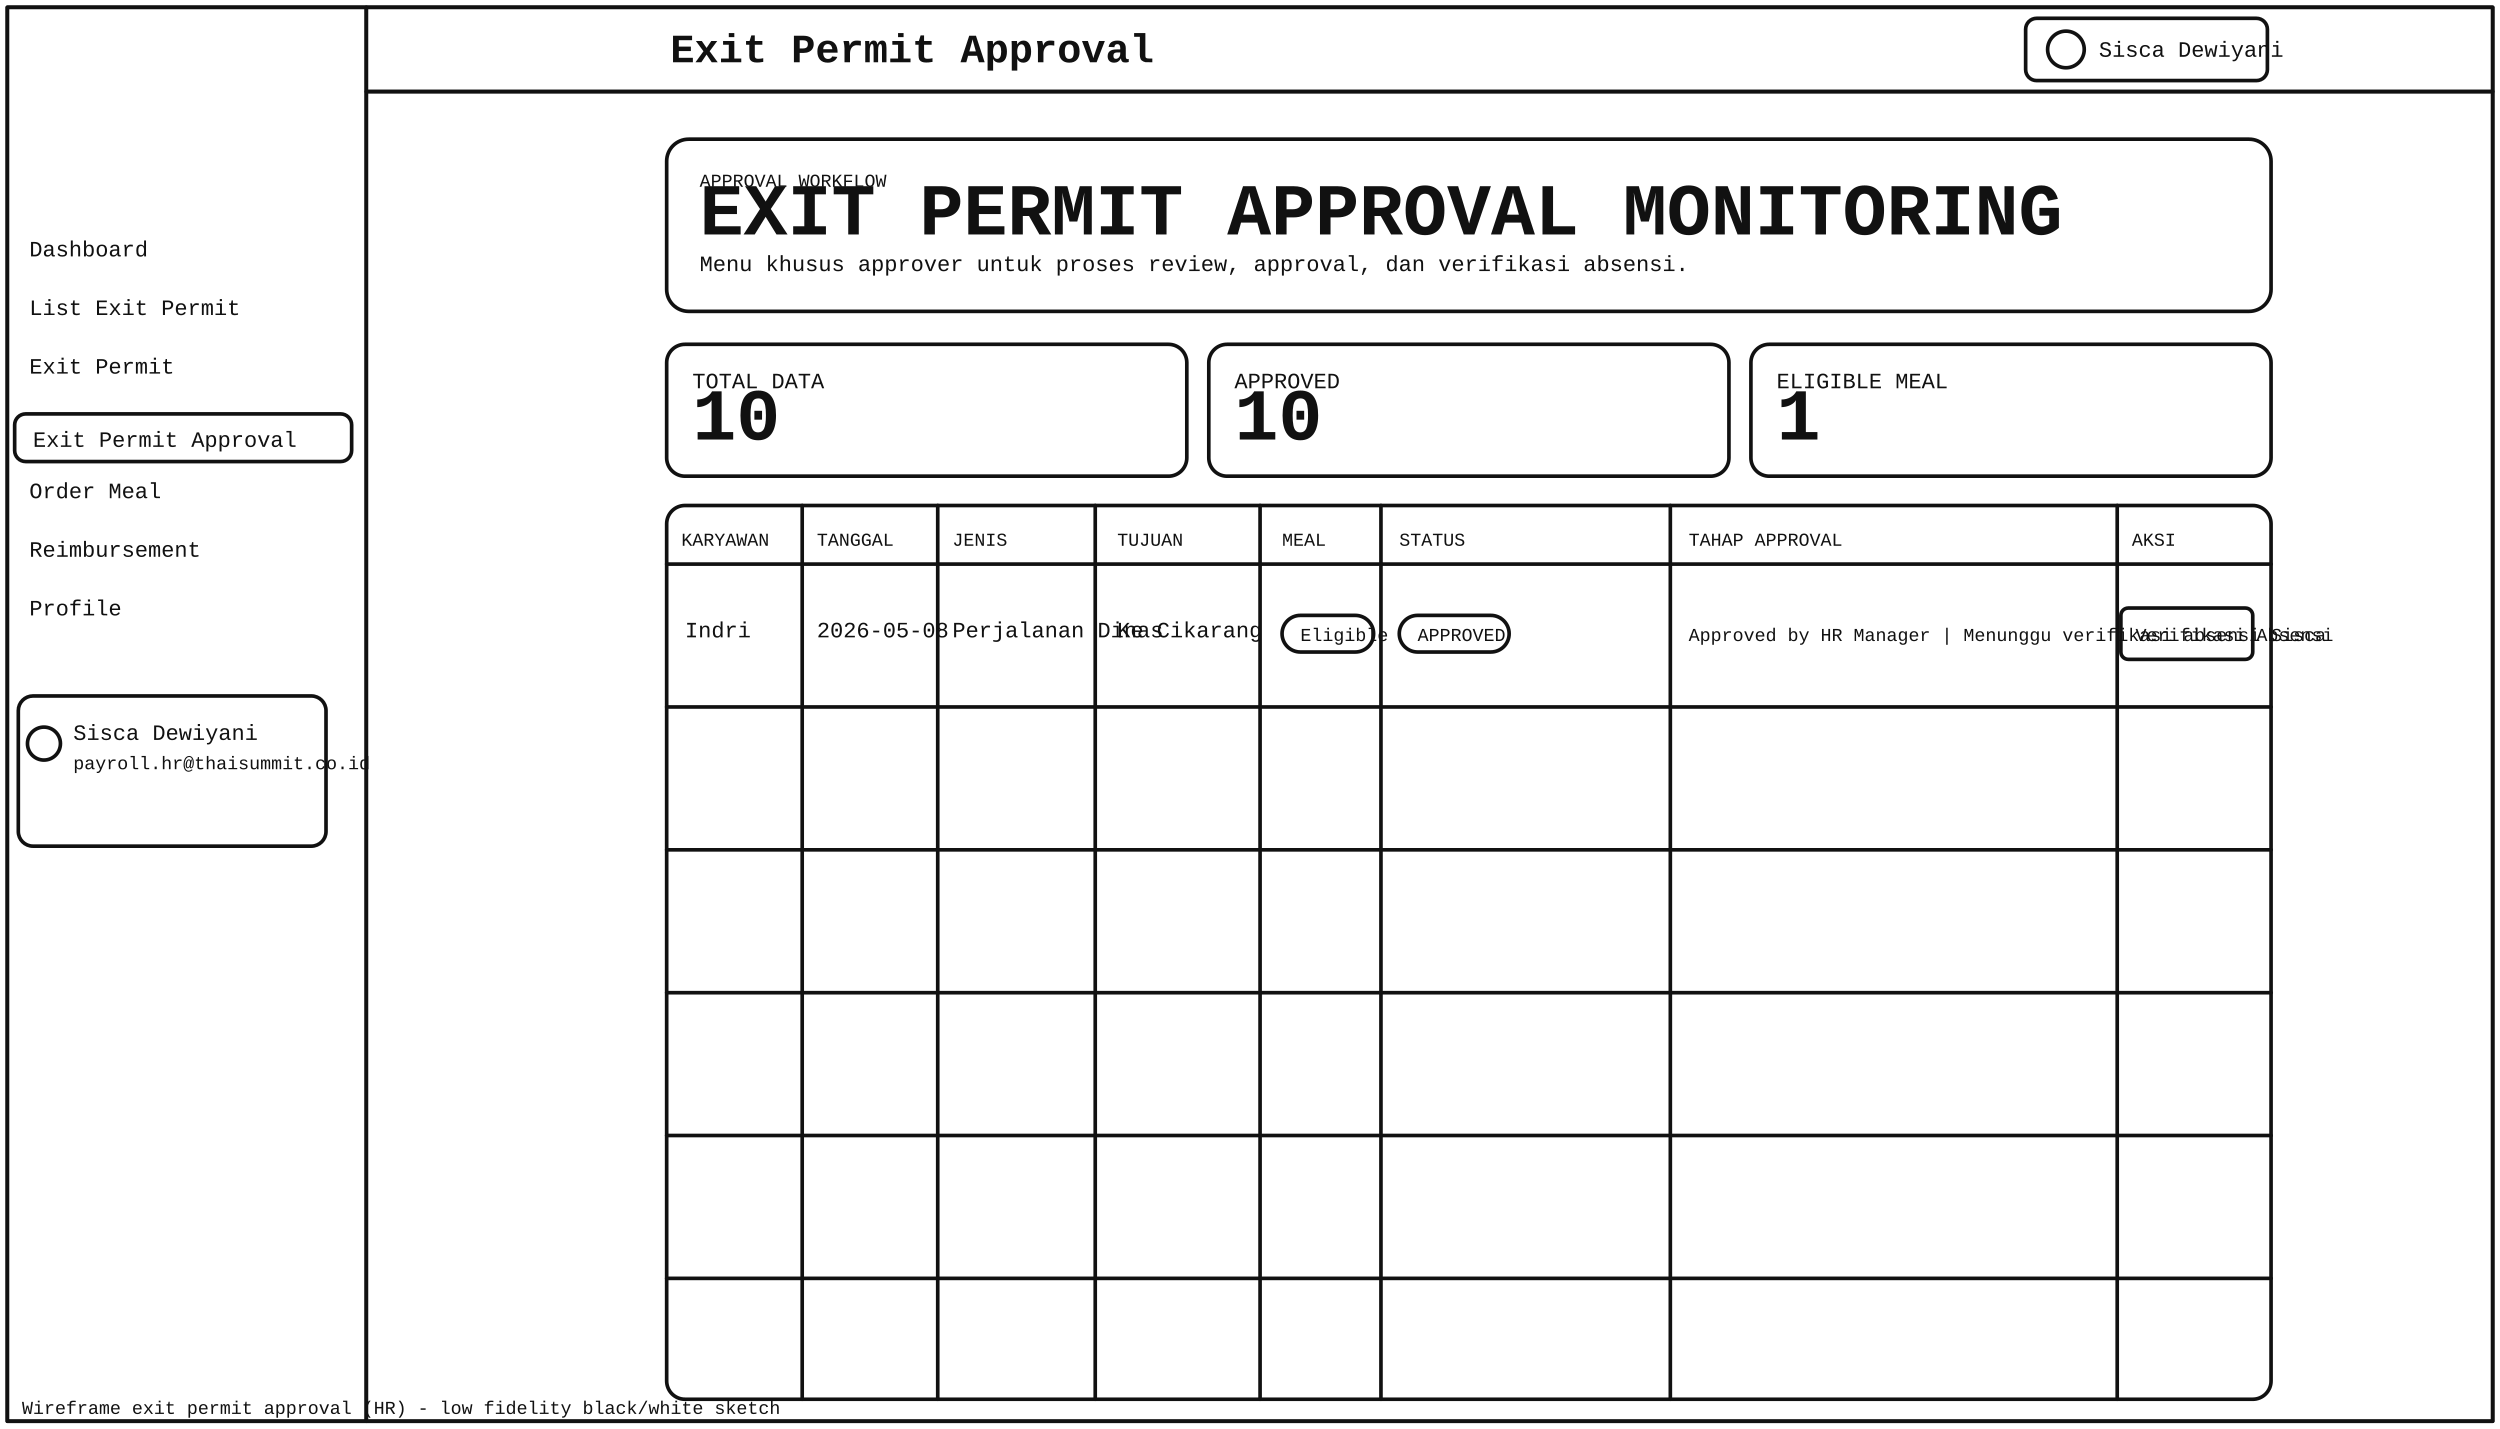
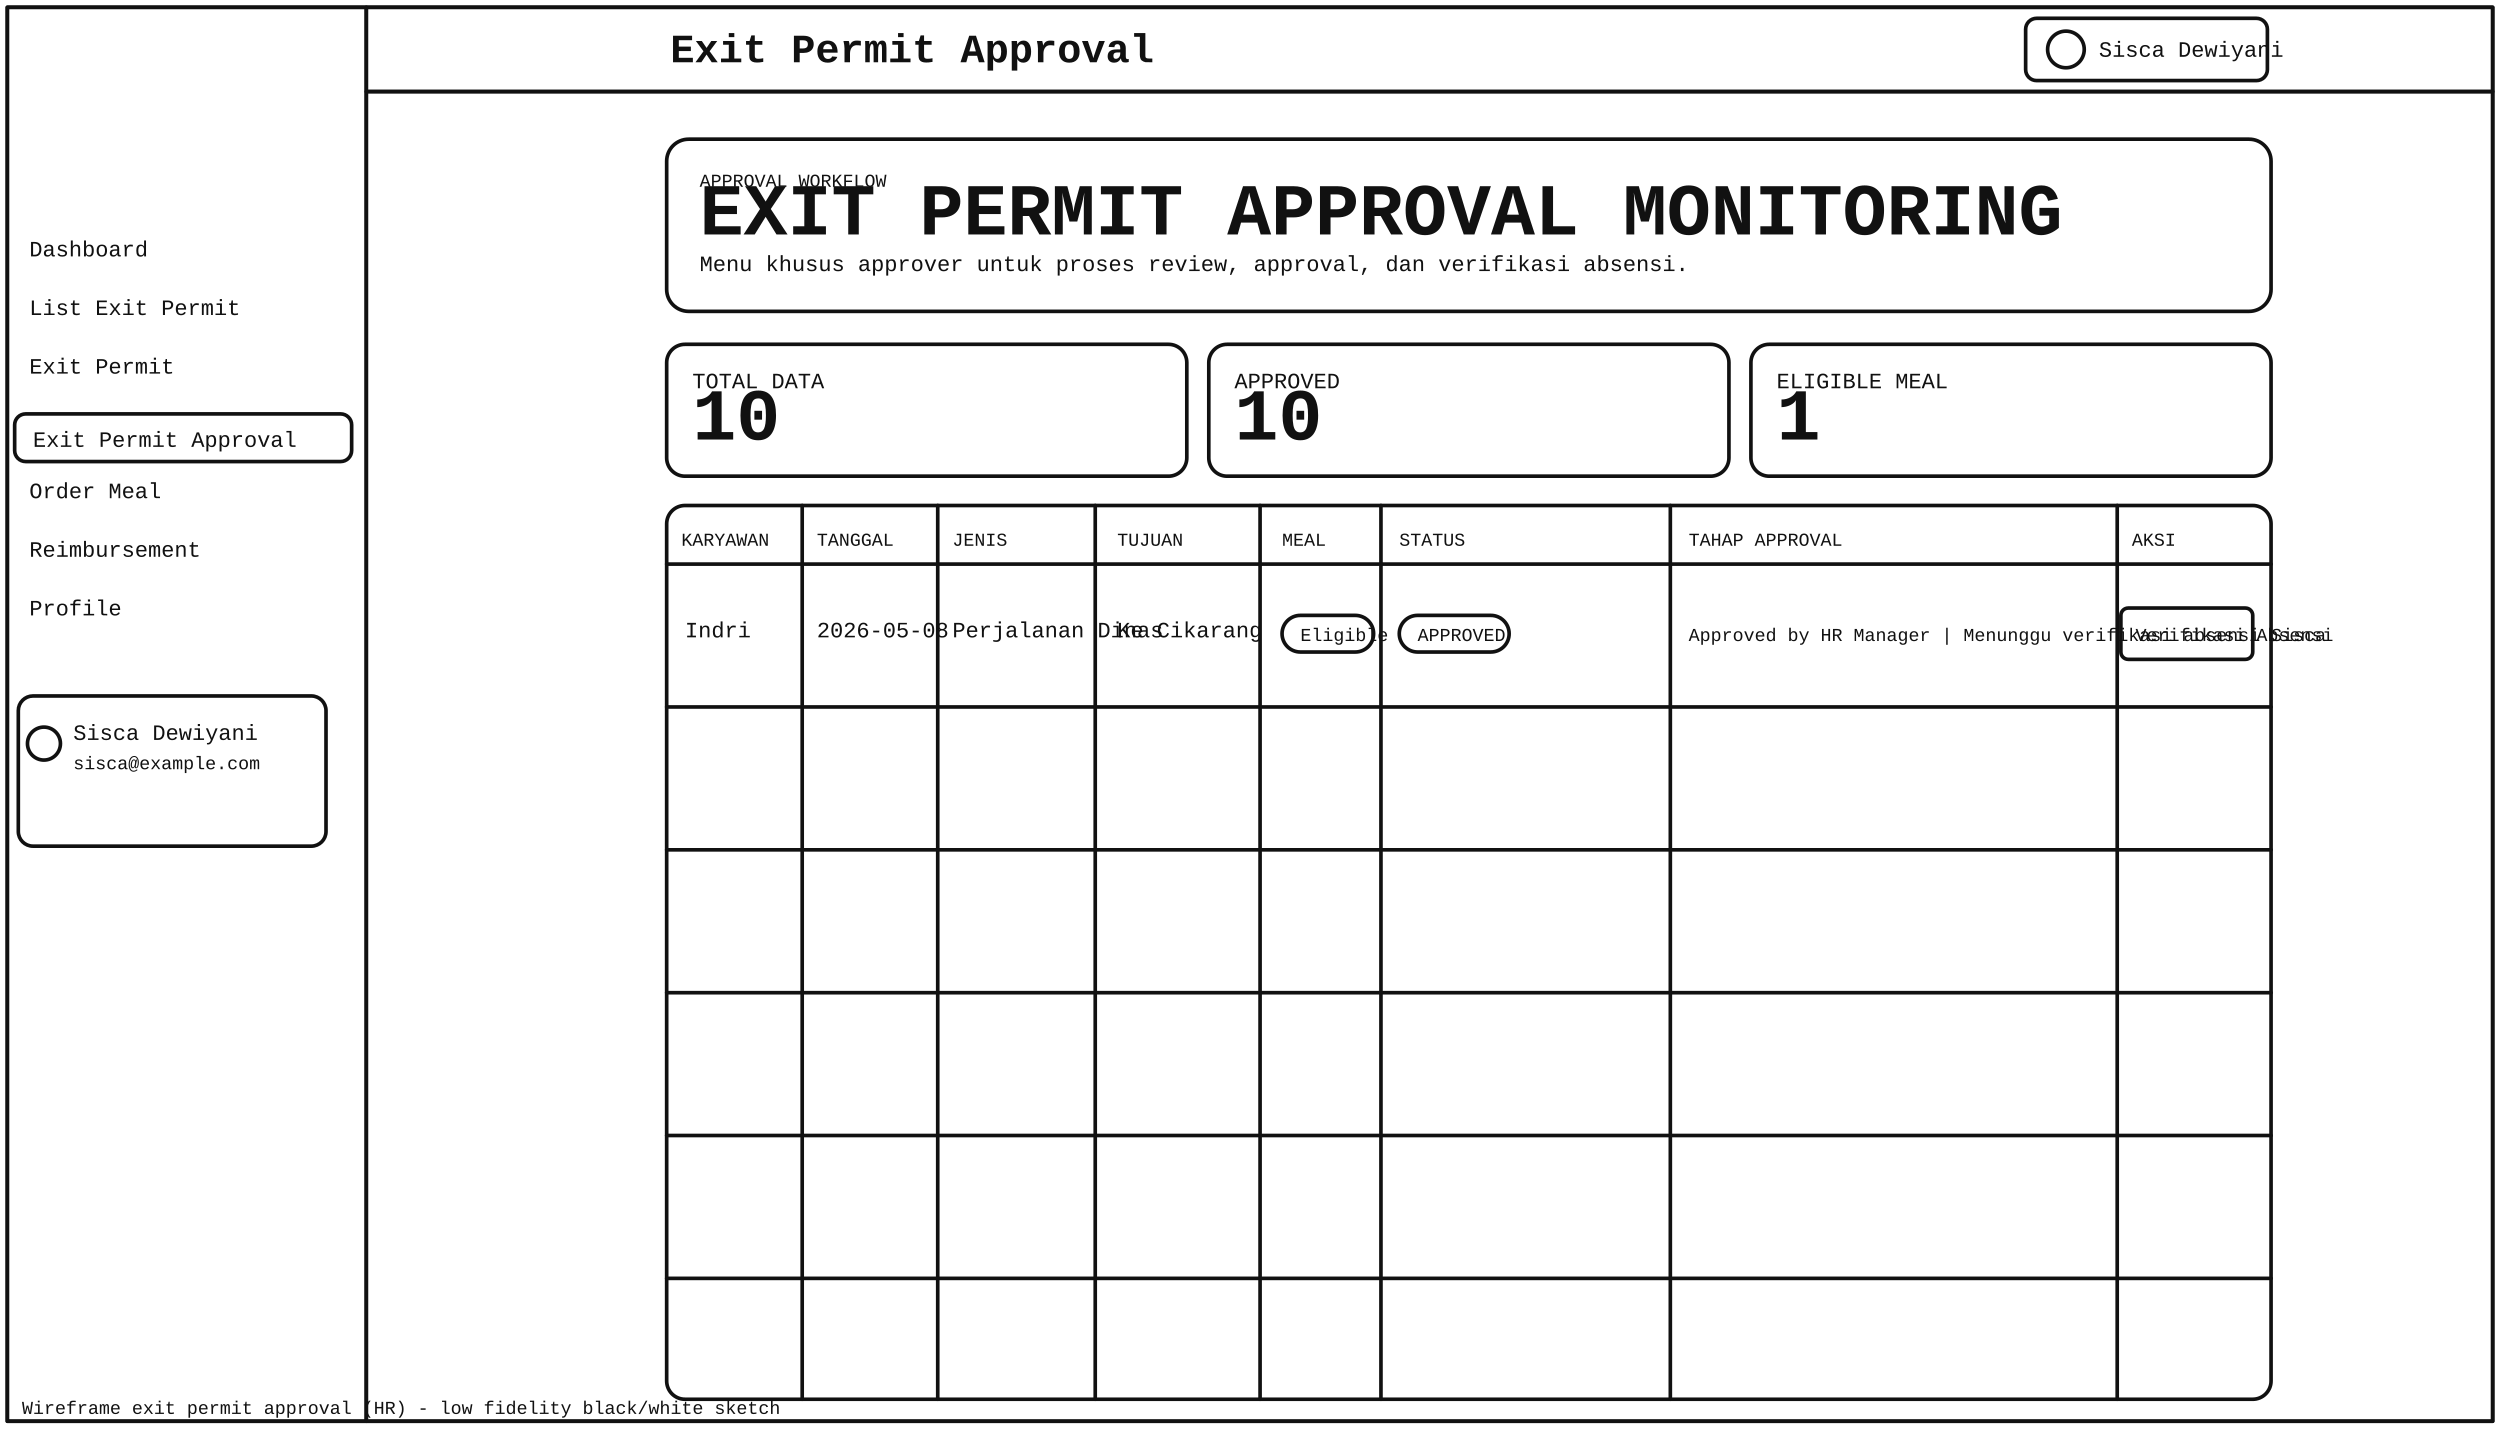
<svg xmlns="http://www.w3.org/2000/svg" width="1365" height="780" viewBox="0 0 1365 780" fill="none">
  <defs>
    <style>
      .l { stroke:#111; stroke-width:2; fill:none; stroke-linejoin:round; stroke-linecap:round; }
      .t { font-family:"Courier New", monospace; font-size:12px; fill:#111; }
      .th { font-family:"Courier New", monospace; font-size:22px; font-weight:700; fill:#111; }
      .ts { font-family:"Courier New", monospace; font-size:10px; fill:#111; }
    </style>
  </defs>
  <rect x="4" y="4" width="1357" height="772" class="l" />
  <rect x="4" y="4" width="196" height="772" class="l" />
  <text x="16" y="140" class="t">Dashboard</text>
  <text x="16" y="172" class="t">List Exit Permit</text>
  <text x="16" y="204" class="t">Exit Permit</text>
  <rect x="8" y="226" width="184" height="26" rx="6" class="l" />
  <text x="18" y="244" class="t">Exit Permit Approval</text>
  <text x="16" y="272" class="t">Order Meal</text>
  <text x="16" y="304" class="t">Reimbursement</text>
  <text x="16" y="336" class="t">Profile</text>
  <rect x="10" y="380" width="168" height="82" rx="8" class="l" />
  <circle cx="24" cy="406" r="9" class="l" />
  <text x="40" y="404" class="t">Sisca Dewiyani</text>
-   <text x="40" y="420" class="ts">payroll.hr@thaisummit.co.id</text>
+   <text x="40" y="420" class="ts">sisca@example.com</text>
  <rect x="200" y="4" width="1161" height="46" class="l" />
  <text x="366" y="34" class="th">Exit Permit Approval</text>
  <rect x="1106" y="10" width="132" height="34" rx="6" class="l" />
  <circle cx="1128" cy="27" r="10" class="l" />
  <text x="1146" y="31" class="t">Sisca Dewiyani</text>
  <rect x="200" y="50" width="1161" height="726" class="l" />
  <rect x="364" y="76" width="876" height="94" rx="12" class="l" />
  <text x="382" y="102" class="ts">APPROVAL WORKFLOW</text>
  <text x="382" y="128" class="th" style="font-size:40px;">EXIT PERMIT APPROVAL MONITORING</text>
  <text x="382" y="148" class="t">Menu khusus approver untuk proses review, approval, dan verifikasi absensi.</text>
  <rect x="364" y="188" width="284" height="72" rx="10" class="l" />
  <rect x="660" y="188" width="284" height="72" rx="10" class="l" />
  <rect x="956" y="188" width="284" height="72" rx="10" class="l" />
  <text x="378" y="212" class="t">TOTAL DATA</text>
  <text x="378" y="240" class="th" style="font-size:40px;">10</text>
  <text x="674" y="212" class="t">APPROVED</text>
  <text x="674" y="240" class="th" style="font-size:40px;">10</text>
  <text x="970" y="212" class="t">ELIGIBLE MEAL</text>
  <text x="970" y="240" class="th" style="font-size:40px;">1</text>
  <rect x="364" y="276" width="876" height="488" rx="10" class="l" />
  <line x1="364" y1="308" x2="1240" y2="308" class="l" />
  <line x1="438" y1="276" x2="438" y2="764" class="l" />
  <line x1="512" y1="276" x2="512" y2="764" class="l" />
  <line x1="598" y1="276" x2="598" y2="764" class="l" />
  <line x1="688" y1="276" x2="688" y2="764" class="l" />
  <line x1="754" y1="276" x2="754" y2="764" class="l" />
  <line x1="912" y1="276" x2="912" y2="764" class="l" />
  <line x1="1156" y1="276" x2="1156" y2="764" class="l" />
  <text x="372" y="298" class="ts">KARYAWAN</text>
  <text x="446" y="298" class="ts">TANGGAL</text>
  <text x="520" y="298" class="ts">JENIS</text>
  <text x="610" y="298" class="ts">TUJUAN</text>
  <text x="700" y="298" class="ts">MEAL</text>
  <text x="764" y="298" class="ts">STATUS</text>
  <text x="922" y="298" class="ts">TAHAP APPROVAL</text>
  <text x="1164" y="298" class="ts">AKSI</text>
  <line x1="364" y1="386" x2="1240" y2="386" class="l" />
  <line x1="364" y1="464" x2="1240" y2="464" class="l" />
  <line x1="364" y1="542" x2="1240" y2="542" class="l" />
  <line x1="364" y1="620" x2="1240" y2="620" class="l" />
  <line x1="364" y1="698" x2="1240" y2="698" class="l" />
  <text x="374" y="348" class="t">Indri</text>
  <text x="446" y="348" class="t">2026-05-08</text>
  <text x="520" y="348" class="t">Perjalanan Dinas</text>
  <text x="610" y="348" class="t">Ke Cikarang</text>
  <rect x="700" y="336" width="50" height="20" rx="10" class="l" />
  <text x="710" y="350" class="ts">Eligible</text>
  <rect x="764" y="336" width="60" height="20" rx="10" class="l" />
  <text x="774" y="350" class="ts">APPROVED</text>
  <text x="922" y="350" class="ts">Approved by HR Manager | Menunggu verifikasi absensi Sisca</text>
  <rect x="1158" y="332" width="72" height="28" rx="4" class="l" />
  <text x="1166" y="350" class="ts">Verifikasi Absensi</text>
  <text x="12" y="772" class="ts">Wireframe exit permit approval (HR) - low fidelity black/white sketch</text>
</svg>
